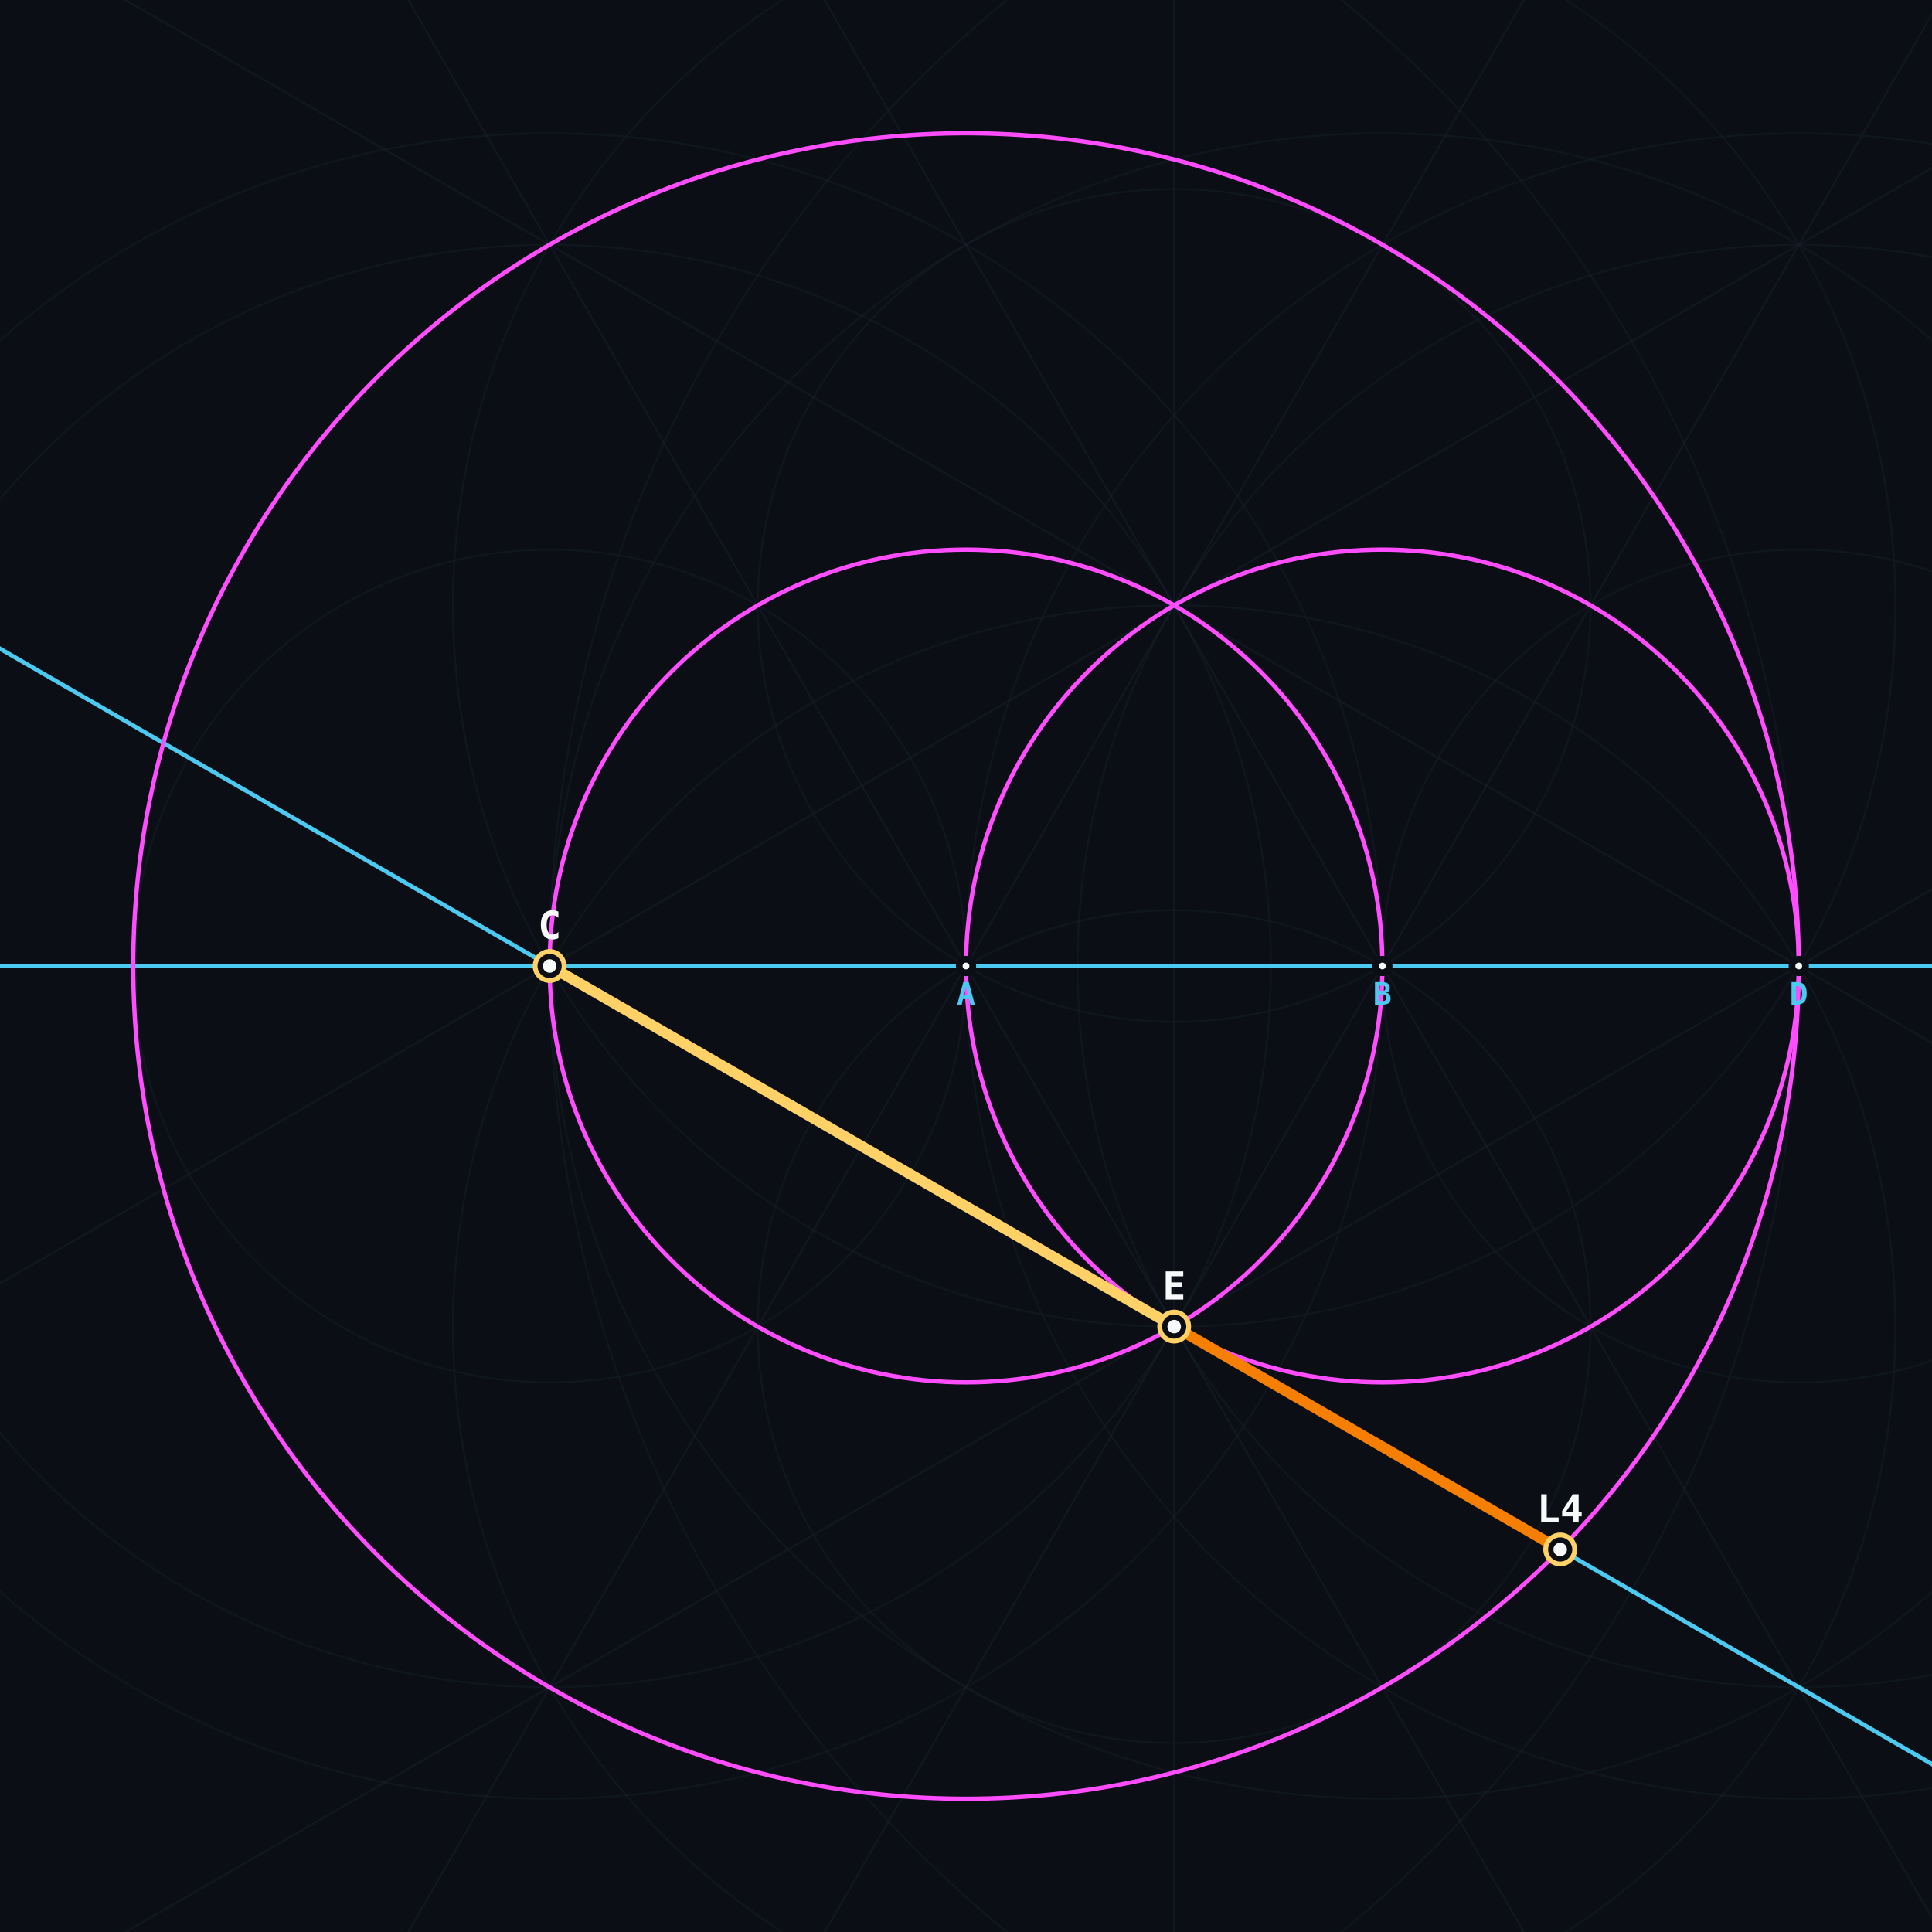
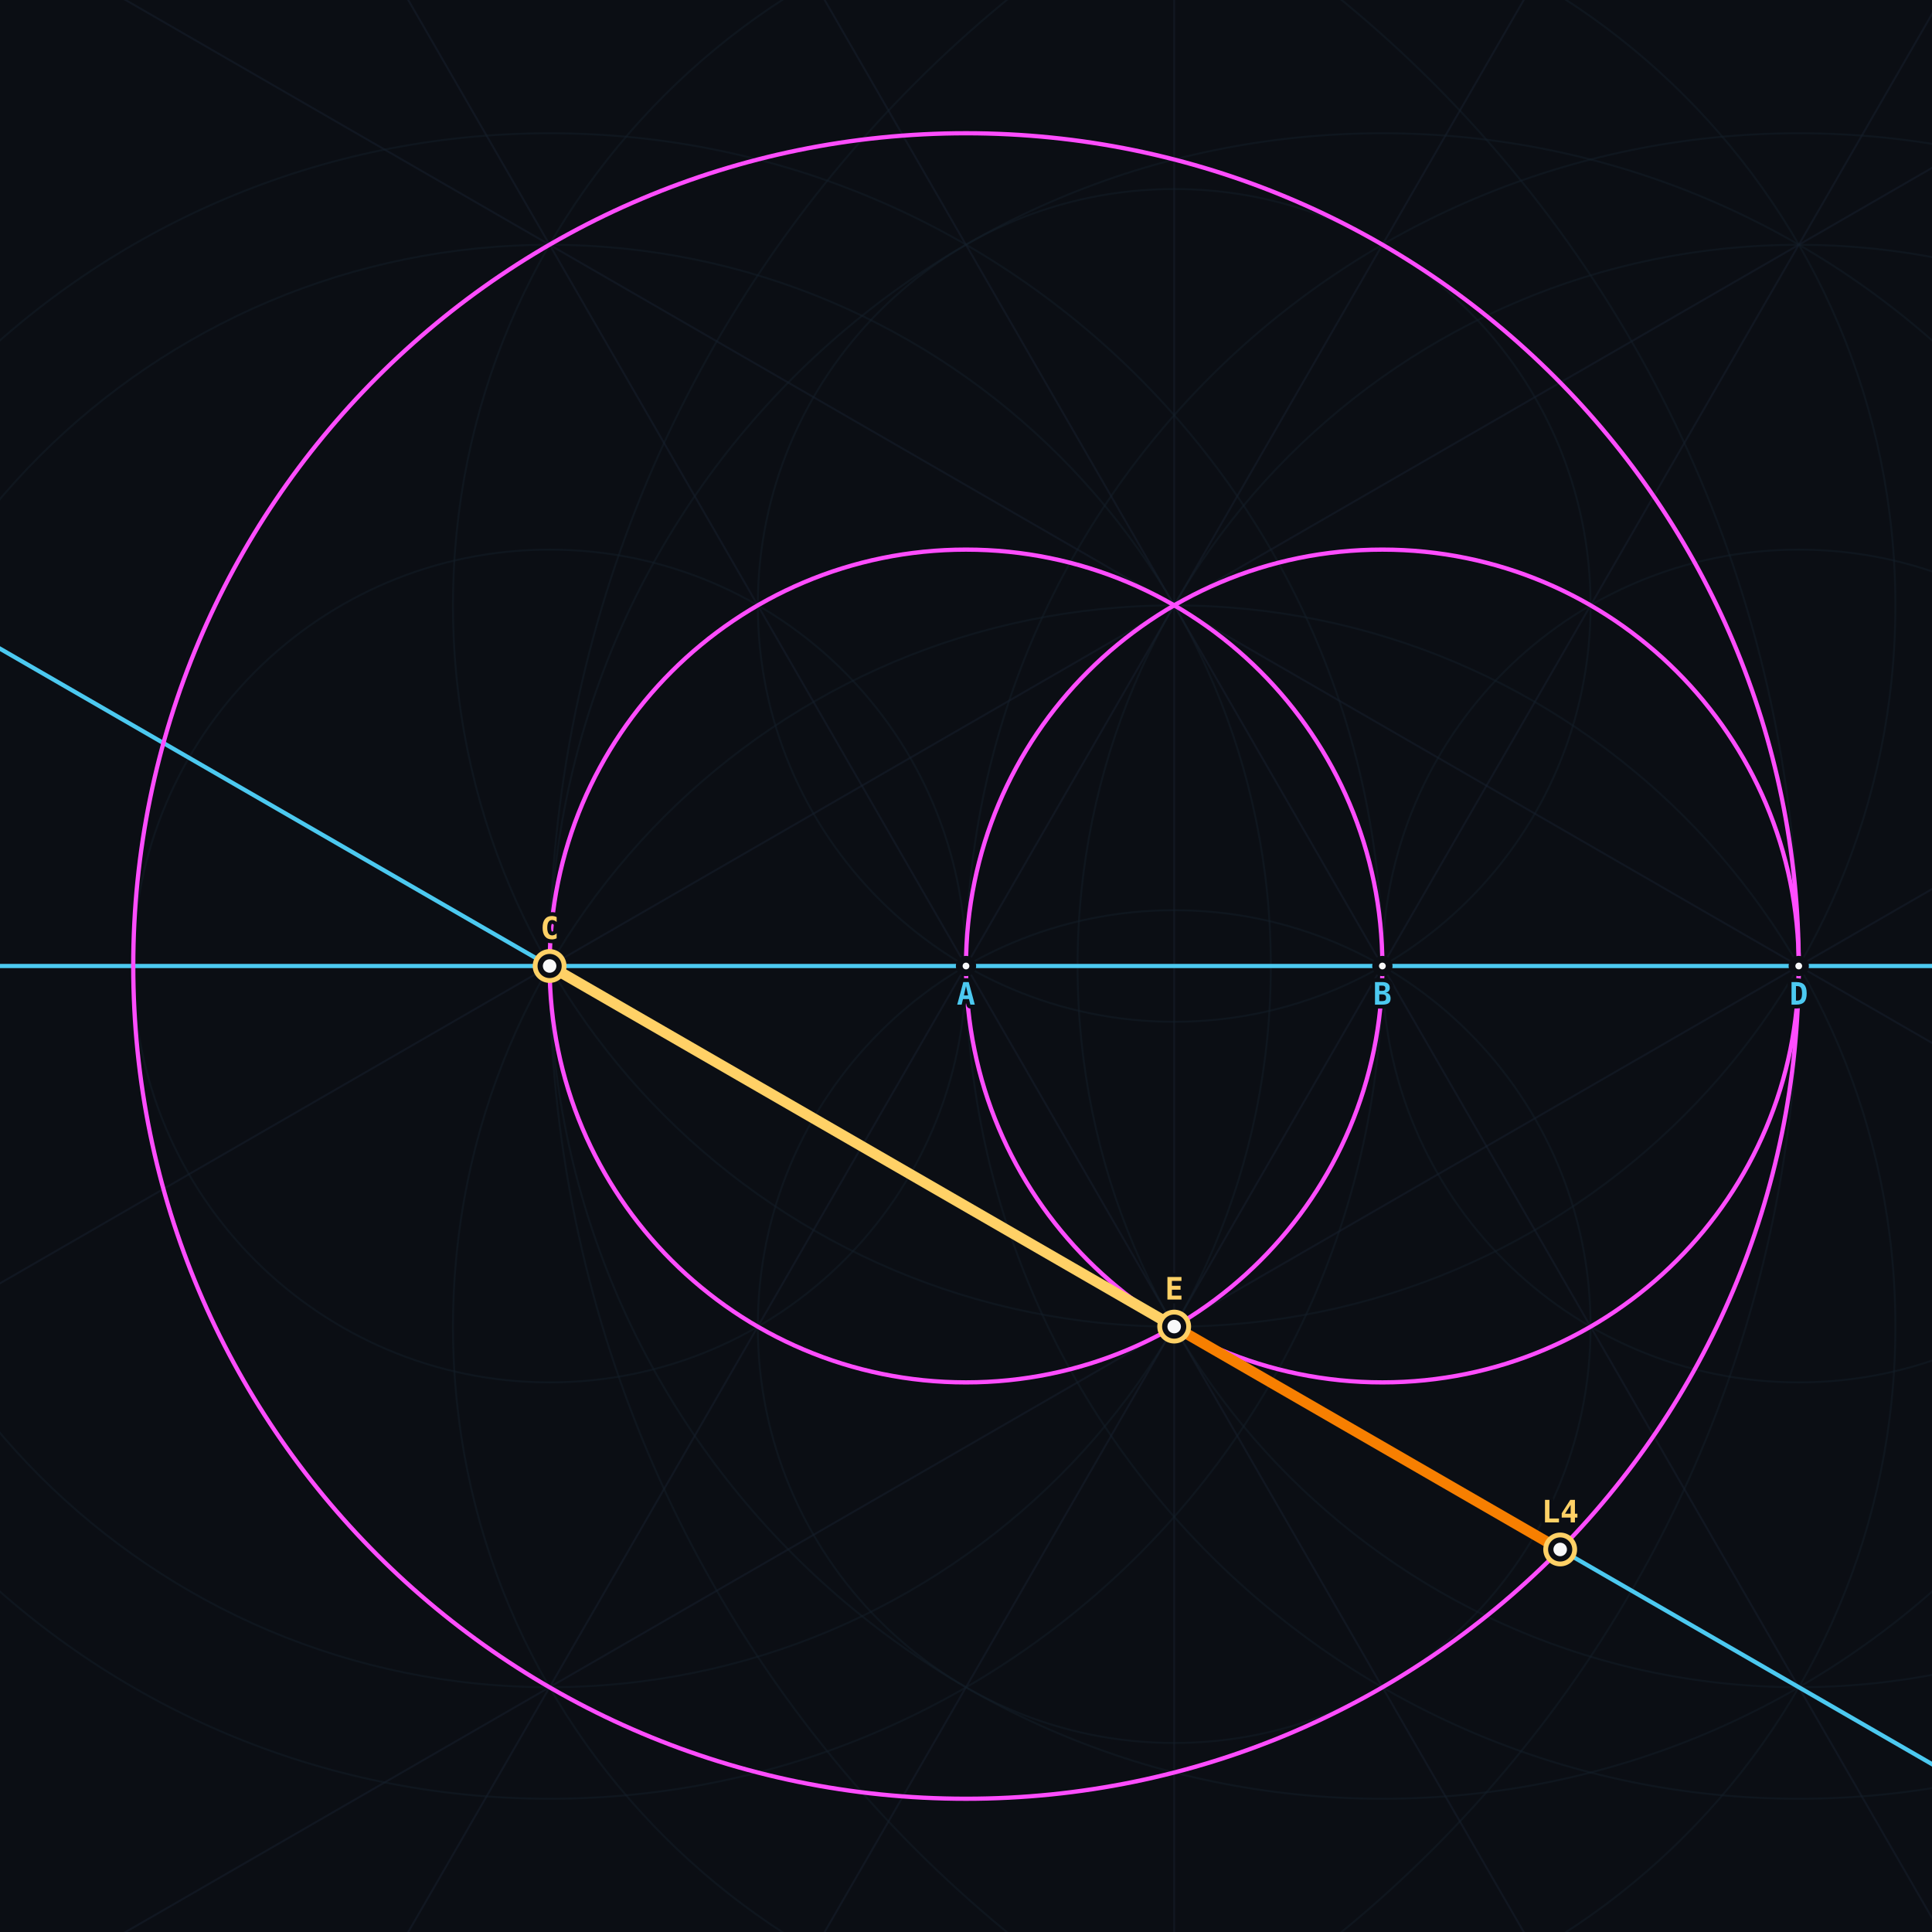
<svg xmlns="http://www.w3.org/2000/svg" viewBox="0 0 1000 1000" width="100%" height="100%" class="levels-svg">
  <defs>
    <clipPath id="sq-clip">
      <rect x="0" y="0" width="1000" height="1000" />
    </clipPath>
  </defs>
  <rect x="0" y="0" width="1000" height="1000" fill="#0b0e14" />
  <g clip-path="url(#sq-clip)">
    <line x1="-71.12" y1="-489.21" x2="1178.88" y2="1675.85" stroke="#1a2332" stroke-width="1.0" stroke-opacity="0.45" />
    <line x1="-71.12" y1="1489.21" x2="1178.88" y2="-675.85" stroke="#1a2332" stroke-width="1.0" stroke-opacity="0.45" />
    <line x1="1286.64" y1="-489.21" x2="36.64" y2="1675.85" stroke="#1a2332" stroke-width="1.0" stroke-opacity="0.45" />
    <line x1="1286.64" y1="1489.21" x2="36.64" y2="-675.85" stroke="#1a2332" stroke-width="1.0" stroke-opacity="0.45" />
    <line x1="-636.41" y1="1031.68" x2="1528.65" y2="-218.32" stroke="#1a2332" stroke-width="1.0" stroke-opacity="0.45" />
    <line x1="1851.93" y1="-31.68" x2="-313.14" y2="1218.32" stroke="#1a2332" stroke-width="1.0" stroke-opacity="0.45" />
    <line x1="1851.93" y1="1031.68" x2="-313.14" y2="-218.32" stroke="#1a2332" stroke-width="1.0" stroke-opacity="0.45" />
    <line x1="607.76" y1="1750.00" x2="607.76" y2="-750.00" stroke="#1a2332" stroke-width="1.0" stroke-opacity="0.45" />
    <circle cx="284.48" cy="500.00" r="215.52" fill="none" stroke="#161f2c" stroke-width="1.0" stroke-opacity="0.45" />
    <circle cx="931.03" cy="500.00" r="431.03" fill="none" stroke="#161f2c" stroke-width="1.0" stroke-opacity="0.45" />
    <circle cx="607.76" cy="686.64" r="215.52" fill="none" stroke="#161f2c" stroke-width="1.0" stroke-opacity="0.45" />
    <circle cx="607.76" cy="313.36" r="215.52" fill="none" stroke="#161f2c" stroke-width="1.0" stroke-opacity="0.45" />
    <circle cx="715.52" cy="500.00" r="431.03" fill="none" stroke="#161f2c" stroke-width="1.0" stroke-opacity="0.45" />
    <circle cx="284.48" cy="500.00" r="431.03" fill="none" stroke="#161f2c" stroke-width="1.0" stroke-opacity="0.45" />
    <circle cx="931.03" cy="500.00" r="215.52" fill="none" stroke="#161f2c" stroke-width="1.0" stroke-opacity="0.45" />
    <circle cx="284.48" cy="500.00" r="646.55" fill="none" stroke="#161f2c" stroke-width="1.0" stroke-opacity="0.45" />
    <circle cx="931.03" cy="500.00" r="646.55" fill="none" stroke="#161f2c" stroke-width="1.0" stroke-opacity="0.45" />
    <circle cx="284.48" cy="500.00" r="373.29" fill="none" stroke="#161f2c" stroke-width="1.0" stroke-opacity="0.45" />
    <circle cx="607.76" cy="686.64" r="373.29" fill="none" stroke="#161f2c" stroke-width="1.0" stroke-opacity="0.45" />
    <circle cx="607.76" cy="313.36" r="373.29" fill="none" stroke="#161f2c" stroke-width="1.0" stroke-opacity="0.45" />
    <circle cx="931.03" cy="500.00" r="373.29" fill="none" stroke="#161f2c" stroke-width="1.0" stroke-opacity="0.45" />
    <line x1="-642.24" y1="500.00" x2="1857.76" y2="500.00" stroke="#4cc9f0" stroke-width="2.2" stroke-linecap="round" />
    <line x1="-636.41" y1="-31.68" x2="1528.65" y2="1218.32" stroke="#4cc9f0" stroke-width="2.2" stroke-linecap="round" />
    <circle cx="500.00" cy="500.00" r="215.52" fill="none" stroke="#ff4dff" stroke-width="2.2" />
    <circle cx="715.52" cy="500.00" r="215.52" fill="none" stroke="#ff4dff" stroke-width="2.2" />
    <circle cx="500.00" cy="500.00" r="431.03" fill="none" stroke="#ff4dff" stroke-width="2.2" />
    <circle class="geom-point" cx="500.00" cy="500.00" r="3.5" data-base-r="3.5" fill="#f8f9fa" stroke="#0b0e14" stroke-width="3.5" />
-     <text class="geom-label" x="500.00" y="520.00" data-anchor-x="500.00" data-anchor-y="500.00" data-offset-y="20" data-base-font="16" fill="#4cc9f0" font-family="monospace" font-size="16" font-weight="bold" text-anchor="middle">A</text>
+     <text class="geom-label" x="500.00" y="520.00" data-anchor-x="500.00" data-anchor-y="500.00" data-offset-y="20" data-base-font="16" fill="#4cc9f0" stroke="#0b0e14" stroke-width="4" stroke-linejoin="round" paint-order="stroke fill" font-family="monospace" font-size="16" font-weight="bold" text-anchor="middle">A</text>
    <circle class="geom-point" cx="715.52" cy="500.00" r="3.5" data-base-r="3.5" fill="#f8f9fa" stroke="#0b0e14" stroke-width="3.5" />
-     <text class="geom-label" x="715.52" y="520.00" data-anchor-x="715.52" data-anchor-y="500.00" data-offset-y="20" data-base-font="16" fill="#4cc9f0" font-family="monospace" font-size="16" font-weight="bold" text-anchor="middle">B</text>
+     <text class="geom-label" x="715.52" y="520.00" data-anchor-x="715.52" data-anchor-y="500.00" data-offset-y="20" data-base-font="16" fill="#4cc9f0" stroke="#0b0e14" stroke-width="4" stroke-linejoin="round" paint-order="stroke fill" font-family="monospace" font-size="16" font-weight="bold" text-anchor="middle">B</text>
    <circle class="geom-point" cx="931.03" cy="500.00" r="3.5" data-base-r="3.5" fill="#f8f9fa" stroke="#0b0e14" stroke-width="3.5" />
-     <text class="geom-label" x="931.03" y="520.00" data-anchor-x="931.03" data-anchor-y="500.00" data-offset-y="20" data-base-font="16" fill="#4cc9f0" font-family="monospace" font-size="16" font-weight="bold" text-anchor="middle">D</text>
+     <text class="geom-label" x="931.03" y="520.00" data-anchor-x="931.03" data-anchor-y="500.00" data-offset-y="20" data-base-font="16" fill="#4cc9f0" stroke="#0b0e14" stroke-width="4" stroke-linejoin="round" paint-order="stroke fill" font-family="monospace" font-size="16" font-weight="bold" text-anchor="middle">D</text>
    <line x1="284.48" y1="500.00" x2="607.76" y2="686.64" stroke="#ffd166" stroke-width="5.5" stroke-linecap="round" />
    <line x1="607.76" y1="686.64" x2="807.55" y2="802.00" stroke="#f77f00" stroke-width="5.5" stroke-linecap="round" />
    <circle class="geom-point" cx="284.48" cy="500.00" r="7.5" data-base-r="7.5" fill="#0b0e14" stroke="#ffd166" stroke-width="2.5" />
    <circle class="geom-point" cx="284.48" cy="500.00" r="3.5" data-base-r="3.5" fill="#f8f9fa" stroke="none" />
-     <text class="geom-label" x="284.48" y="486.00" data-anchor-x="284.48" data-anchor-y="500.00" data-offset-y="-14" data-base-font="20" fill="#f8f9fa" font-family="monospace" font-size="20" font-weight="bold" text-anchor="middle">C</text>
+     <text class="geom-label" x="284.48" y="486.00" data-anchor-x="284.48" data-anchor-y="500.00" data-offset-y="-14" data-base-font="16" fill="#ffd166" stroke="#0b0e14" stroke-width="4" stroke-linejoin="round" paint-order="stroke fill" font-family="monospace" font-size="16" font-weight="bold" text-anchor="middle">C</text>
    <circle class="geom-point" cx="607.76" cy="686.64" r="7.5" data-base-r="7.5" fill="#0b0e14" stroke="#ffd166" stroke-width="2.5" />
    <circle class="geom-point" cx="607.76" cy="686.64" r="3.5" data-base-r="3.5" fill="#f8f9fa" stroke="none" />
-     <text class="geom-label" x="607.76" y="672.64" data-anchor-x="607.76" data-anchor-y="686.64" data-offset-y="-14" data-base-font="20" fill="#f8f9fa" font-family="monospace" font-size="20" font-weight="bold" text-anchor="middle">E</text>
+     <text class="geom-label" x="607.76" y="672.64" data-anchor-x="607.76" data-anchor-y="686.64" data-offset-y="-14" data-base-font="16" fill="#ffd166" stroke="#0b0e14" stroke-width="4" stroke-linejoin="round" paint-order="stroke fill" font-family="monospace" font-size="16" font-weight="bold" text-anchor="middle">E</text>
    <circle class="geom-point" cx="807.55" cy="802.00" r="7.5" data-base-r="7.5" fill="#0b0e14" stroke="#ffd166" stroke-width="2.5" />
    <circle class="geom-point" cx="807.55" cy="802.00" r="3.5" data-base-r="3.5" fill="#f8f9fa" stroke="none" />
-     <text class="geom-label" x="807.55" y="788.00" data-anchor-x="807.55" data-anchor-y="802.00" data-offset-y="-14" data-base-font="20" fill="#f8f9fa" font-family="monospace" font-size="20" font-weight="bold" text-anchor="middle">L4</text>
+     <text class="geom-label" x="807.55" y="788.00" data-anchor-x="807.55" data-anchor-y="802.00" data-offset-y="-14" data-base-font="16" fill="#ffd166" stroke="#0b0e14" stroke-width="4" stroke-linejoin="round" paint-order="stroke fill" font-family="monospace" font-size="16" font-weight="bold" text-anchor="middle">L4</text>
  </g>
</svg>
